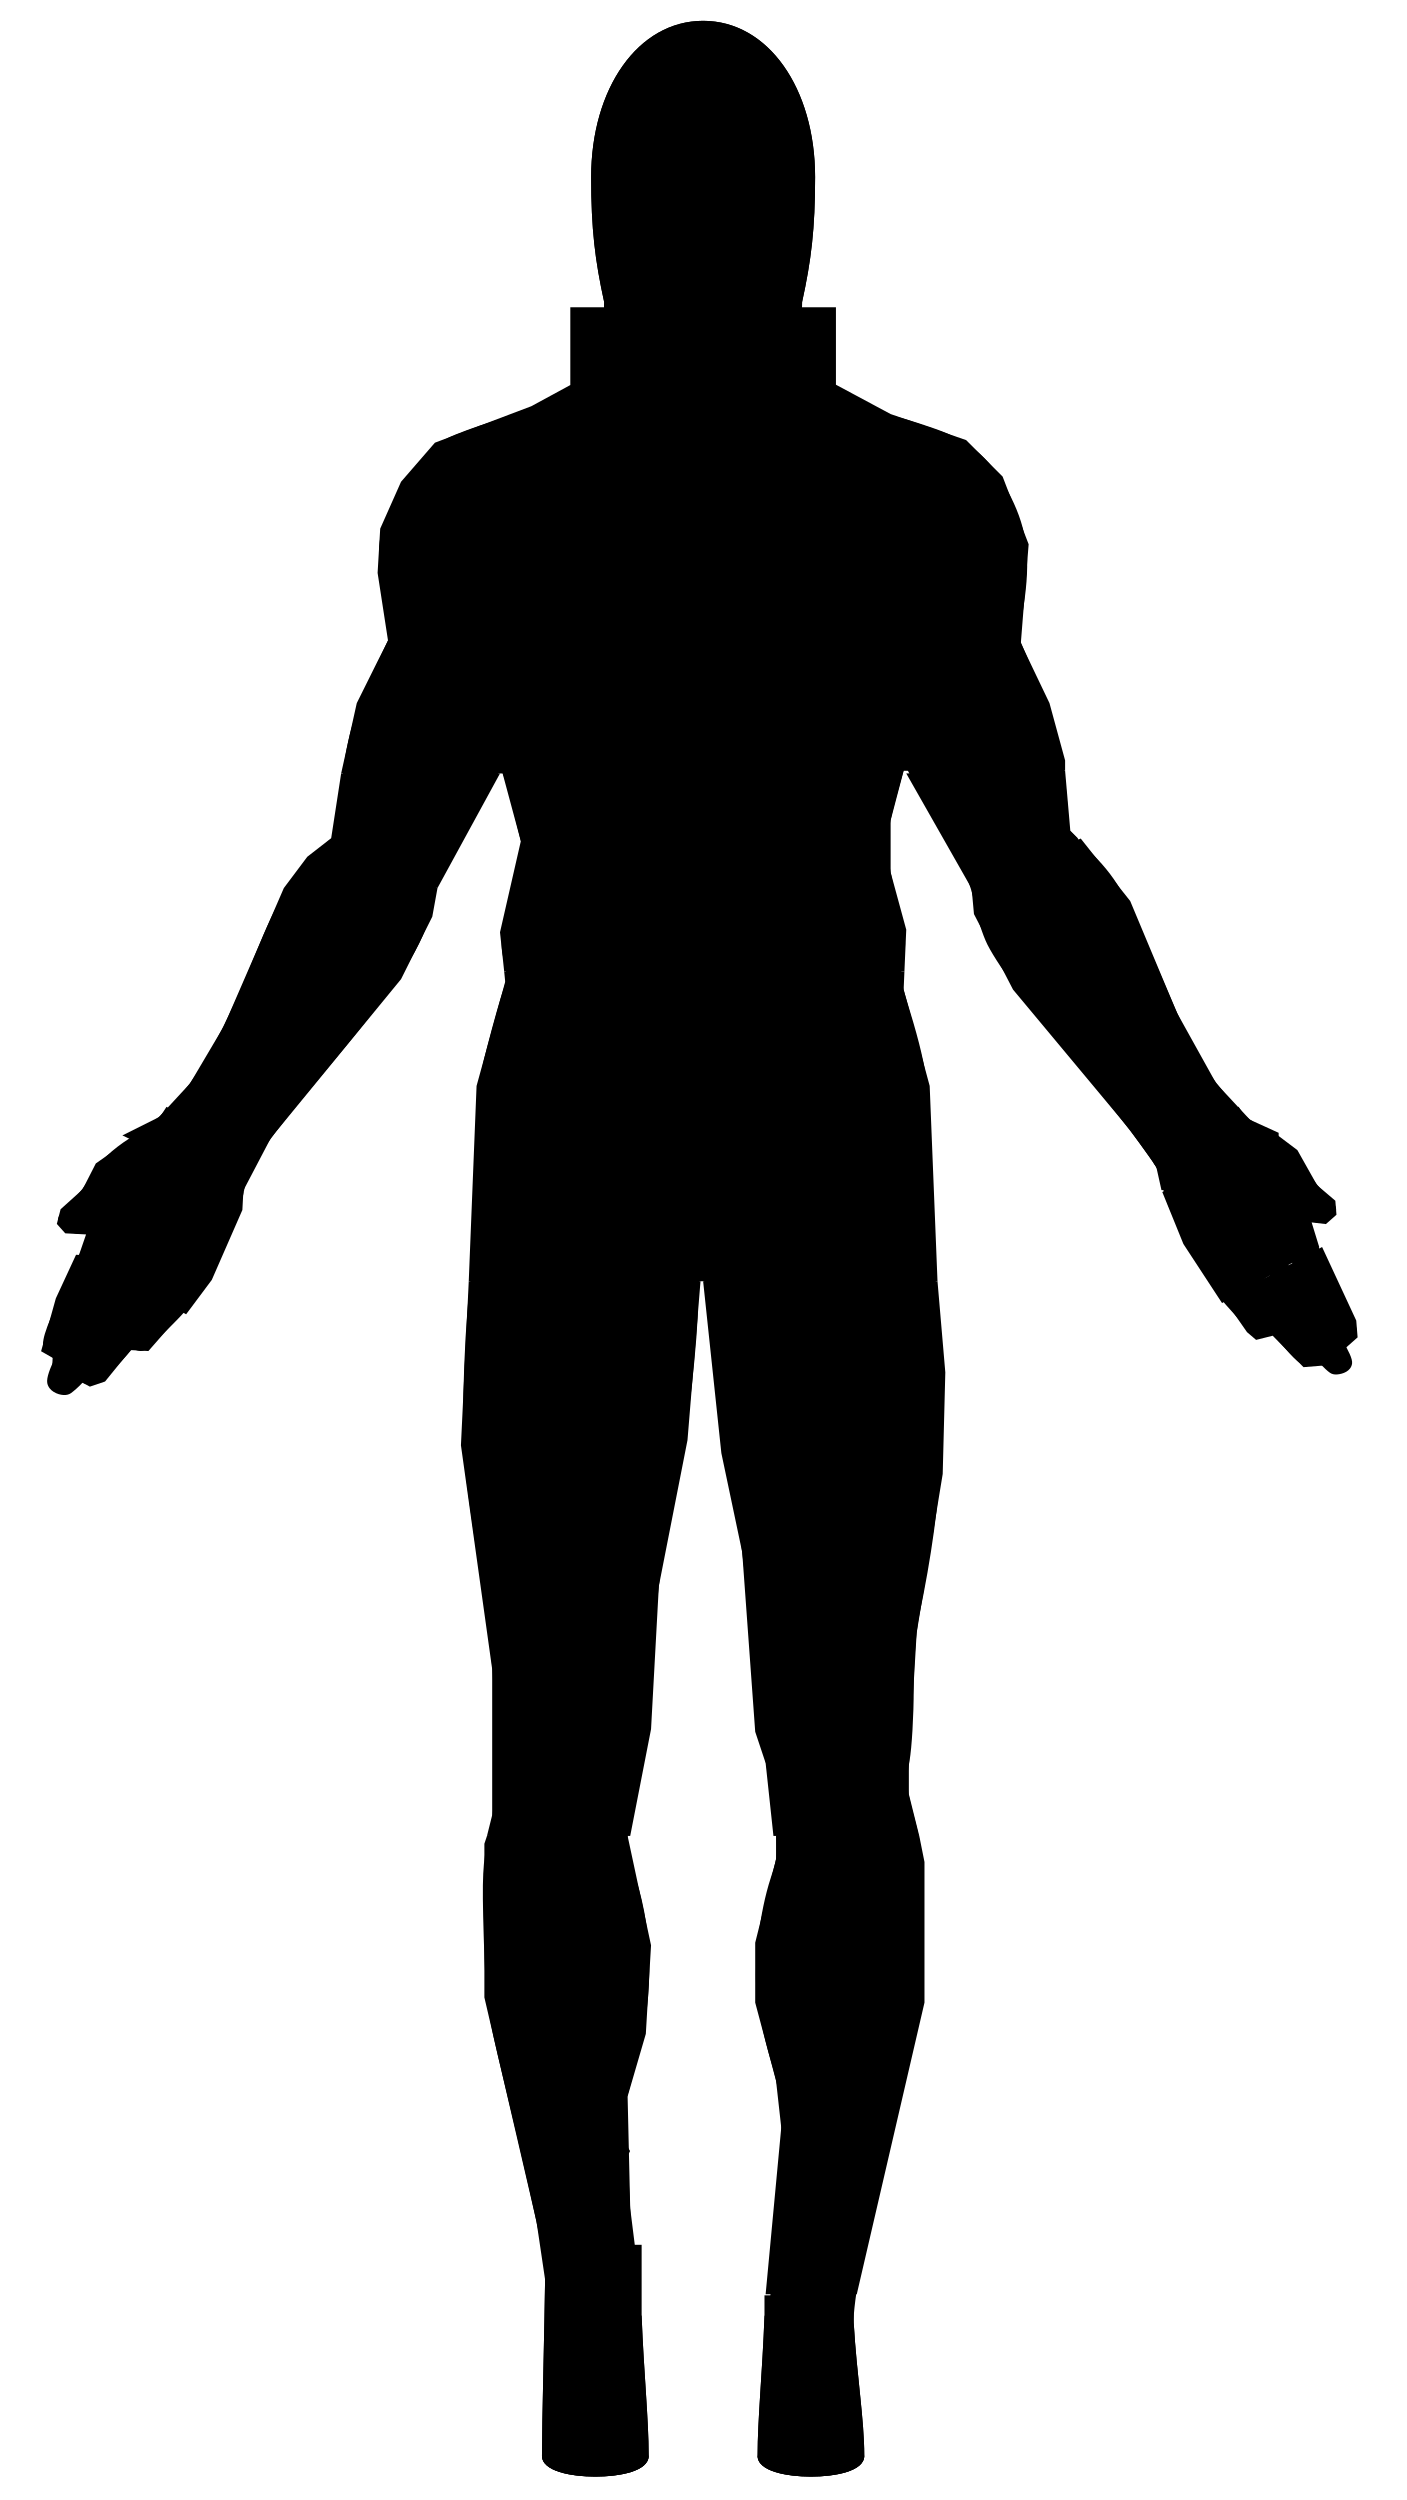
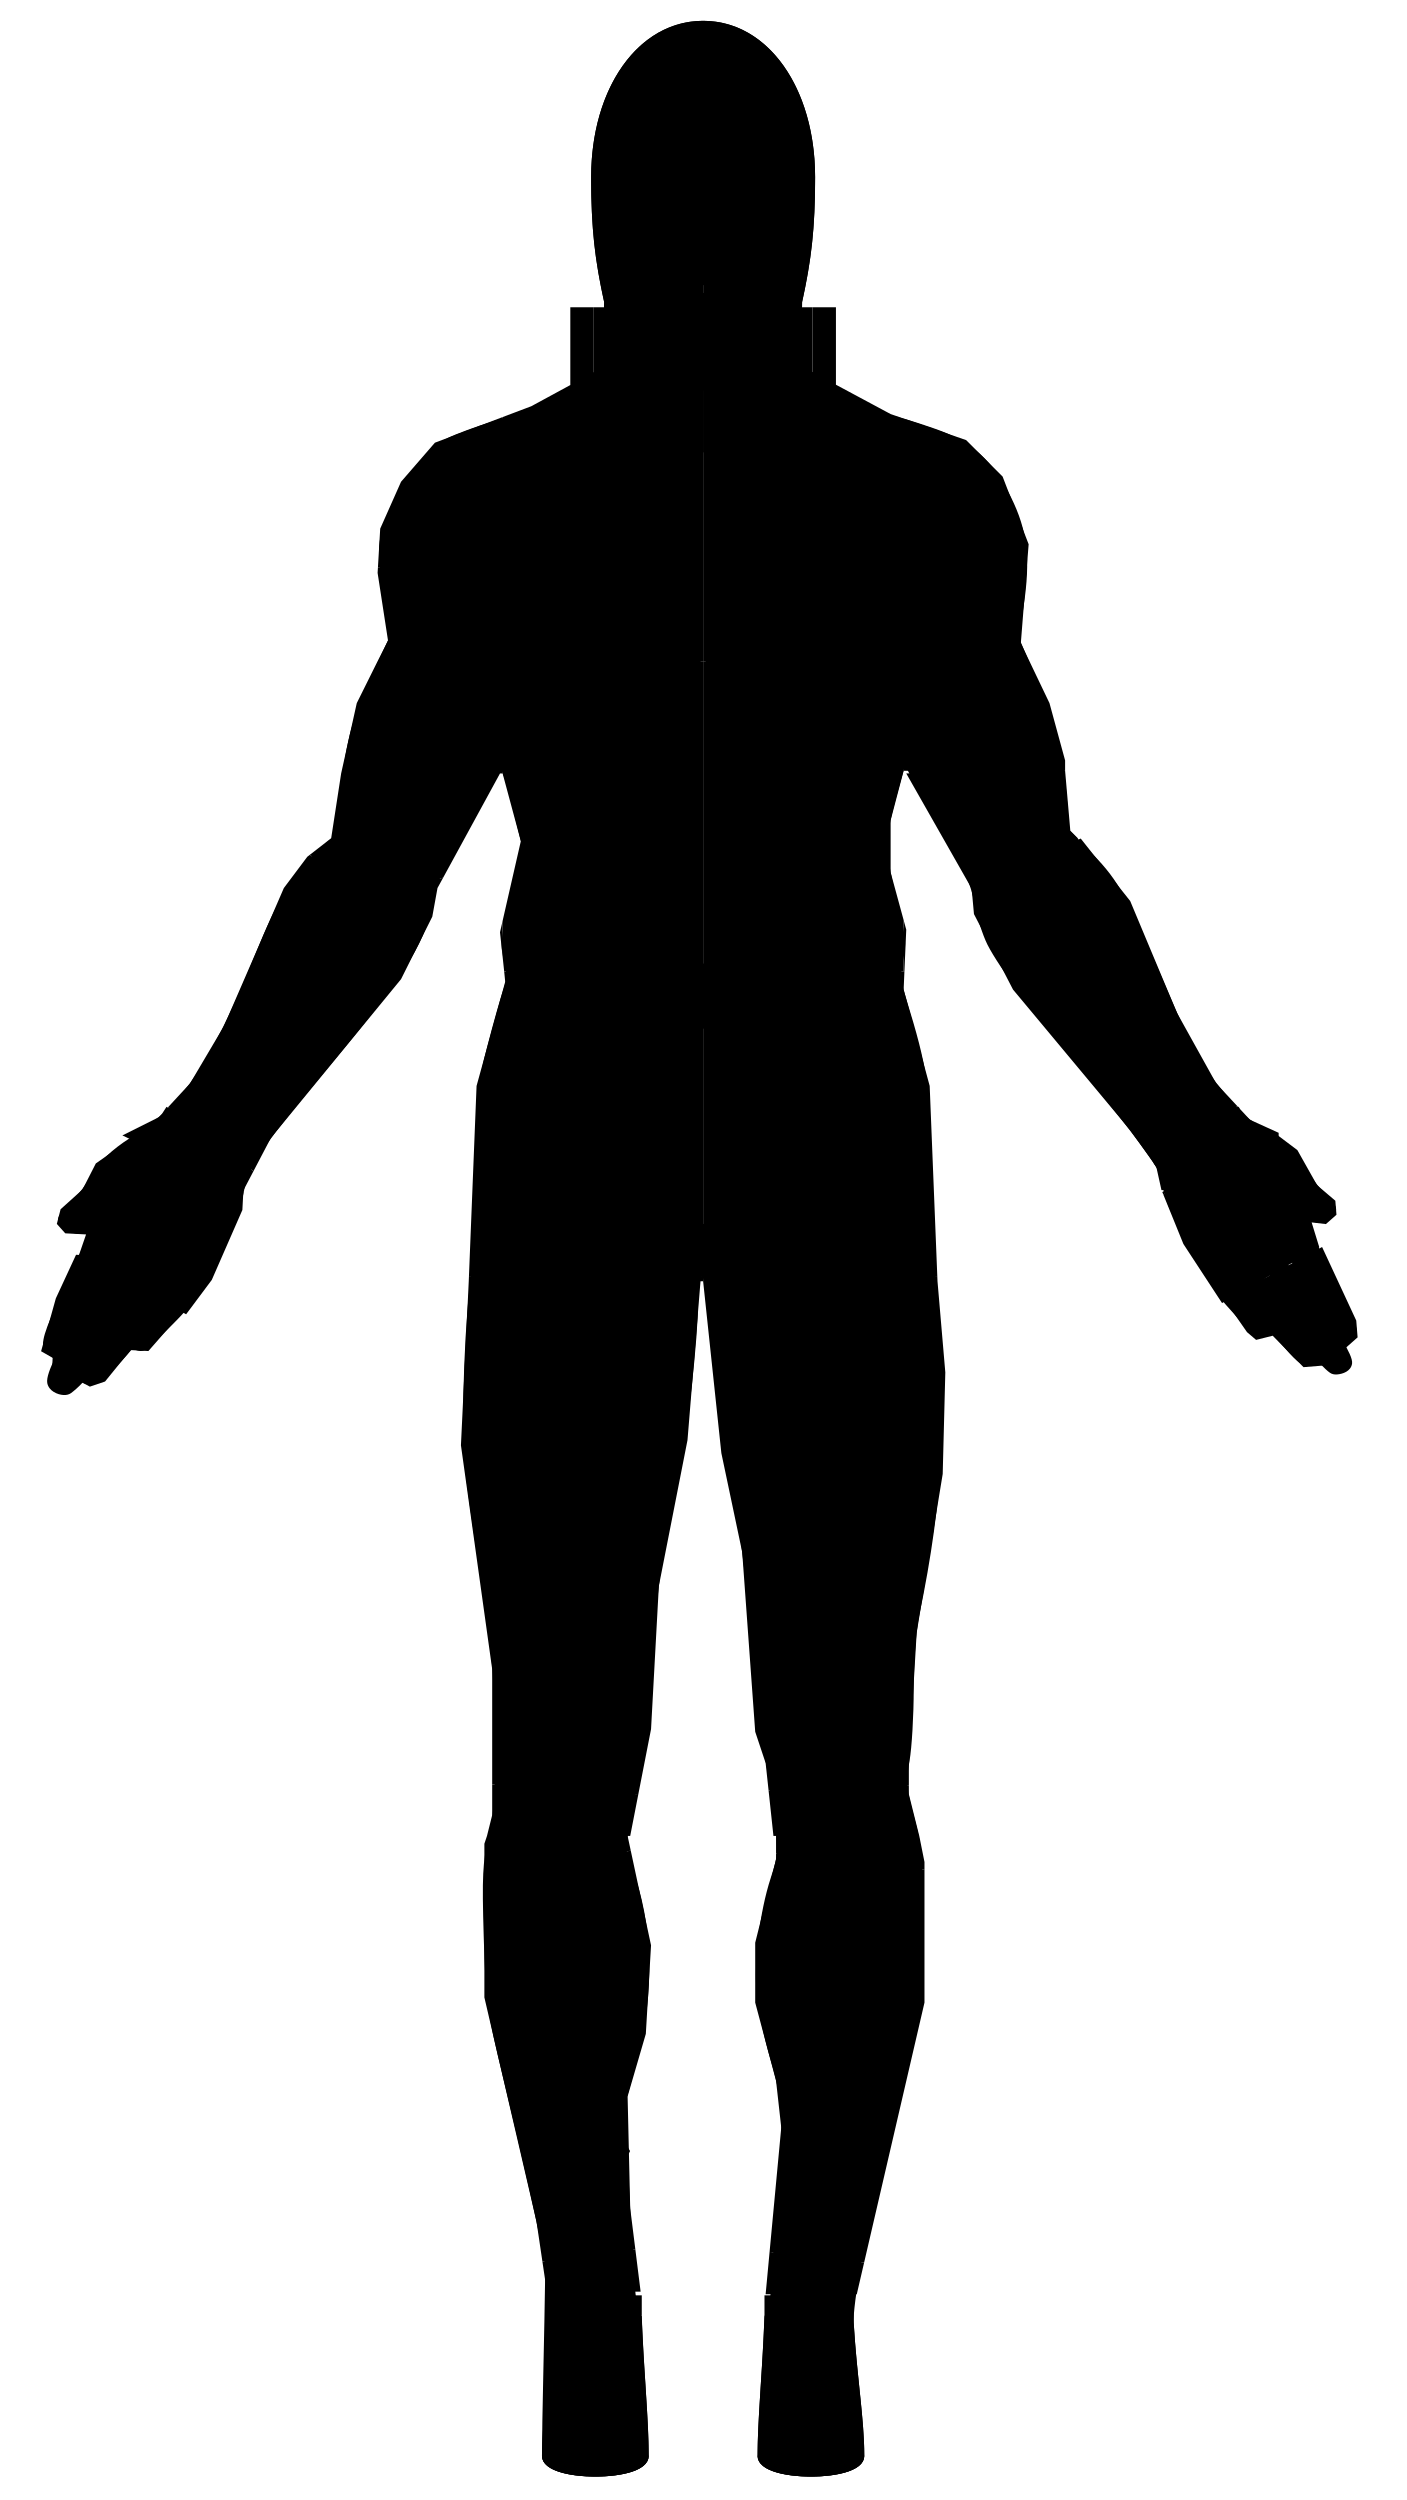
<svg xmlns="http://www.w3.org/2000/svg" viewBox="0 0 540 960">
  <g id="regions">
-     <path id="head" class="region" d="M 345.06 160.24 C 330.00 157.00 315.00 152.00 307.00 143.00 C 307.50 132.00 308.00 124.00 308.00 116.00 C 311.50 100.00 313.00 88.00 313.00 68.00 C 313.00 34.00 295.00 8.00 270.00 8.00 C 245.00 8.00 227.00 34.00 227.00 68.00 C 227.00 88.00 228.50 100.00 232.00 116.00 C 231.50 127.00 232.50 135.00 233.00 143.00 C 225.00 152.00 204.60 157.00 189.60 161.69 L 189.60 173.69 L 345.06 173.69 Z" />
-     <path id="back" class="region" d="M 301.00 120.00 L 240.00 120.00 L 239.00 137.00 L 204.00 156.00 L 167.00 170.00 L 154.00 185.00 L 146.00 203.00 L 145.00 220.00 L 149.00 246.00 L 145.00 253.90 L 395.30 253.90 L 392.00 247.00 L 395.00 209.00 L 385.00 183.00 L 371.00 169.00 L 342.00 159.00 L 301.00 137.00 Z M 145.00 253.90 L 137.00 270.00 L 131.00 297.00 L 193.00 297.00 L 200.00 323.00 L 192.00 358.00 L 193.60 373.00 L 347.30 373.00 L 348.00 357.00 L 342.00 335.00 L 342.00 315.00 L 347.00 296.00 L 409.00 296.00 L 409.00 292.00 L 403.00 270.00 L 395.30 253.90 Z M 219.00 118.00 L 219.00 165.00 L 321.00 165.00 L 321.00 118.00 Z" />
-     <path id="buttocks" class="region" d="M 193.60 373.00 L 194.00 377.00 L 183.00 417.00 L 180.00 492.00 L 360.00 492.00 L 357.00 417.00 L 347.00 380.00 L 347.30 373.00 Z" />
-     <path id="arm-left" class="region" d="M 192.00 297.00 L 131.00 297.00 L 127.00 323.00 L 168.00 341.00 Z" />
-     <path id="arm-right" class="region" d="M 409.00 296.00 L 348.00 297.00 L 373.00 341.00 L 414.00 322.00 L 411.00 319.00 Z" />
-     <path id="forearm-left" class="region" d="M 127.00 322.00 L 118.00 329.00 L 109.00 341.00 L 86.00 394.00 L 73.00 416.00 L 61.00 429.00 L 47.00 436.00 L 93.00 458.00 L 104.00 437.00 L 154.00 376.00 L 166.00 352.00 L 168.00 341.00 Z" />
-     <path id="forearm-right" class="region" d="M 415.00 322.00 L 373.00 340.00 L 374.00 351.00 L 389.00 380.00 L 434.00 434.00 L 444.00 448.00 L 446.00 457.00 L 448.00 457.00 L 491.00 437.00 L 491.00 435.00 L 480.00 430.00 L 467.00 416.00 L 452.00 389.00 L 434.00 346.00 Z" />
-     <path id="hand-left" class="region" d="M 53.45 435.06 L 36.80 446.76 L 31.68 456.78 L 23.27 464.35 L 21.82 469.99 L 25.06 473.60 L 33.05 474.02 L 30.34 481.89 L 71.47 504.69 L 81.33 491.48 L 93.07 464.64 L 93.43 457.79 Z M 63.95 425.02 L 47.61 450.18 L 81.04 471.89 L 97.38 446.73 Z" />
-     <path id="hand-right" class="region" d="M 487.79 433.80 L 446.32 457.74 L 454.43 477.70 L 469.27 500.38 L 506.60 478.94 L 503.67 469.41 L 509.15 470.05 L 513.20 466.47 L 512.77 461.08 L 505.78 455.14 L 498.19 441.64 Z M 442.91 446.52 L 459.44 471.55 L 492.12 449.98 L 475.59 424.95 Z" />
+     <path id="skull-left" class="region" d="M 270.00 8.00 L 267.35 8.10 L 264.75 8.39 L 262.22 8.87 L 259.75 9.54 L 257.34 10.38 L 255.00 11.40 L 252.73 12.59 L 250.54 13.95 L 248.43 15.46 L 246.39 17.13 L 244.44 18.95 L 242.58 20.91 L 240.81 23.01 L 239.12 25.25 L 237.54 27.62 L 236.05 30.11 L 234.67 32.72 L 233.39 35.45 L 232.21 38.29 L 231.15 41.24 L 230.20 44.28 L 229.37 47.42 L 228.66 50.65 L 228.07 53.97 L 227.61 57.37 L 227.27 60.84 L 227.07 64.39 L 227.00 68.00 L 227.01 70.80 L 227.04 73.51 L 227.09 76.12 L 227.17 78.64 L 227.26 81.09 L 227.38 83.46 L 227.52 85.78 L 227.68 88.04 L 227.87 90.25 L 228.07 92.43 L 228.31 94.57 L 228.56 96.69 L 228.84 98.79 L 229.15 100.89 L 229.48 102.99 L 229.83 105.09 L 230.21 107.21 L 230.62 109.35 L 231.05 111.53 L 231.51 113.74 L 232.00 116.00 L 231.92 118.00 L 270.00 118.00 Z" />
+     <path id="skull-right" class="region" d="M 270.00 118.00 L 307.99 118.00 L 307.99 117.50 L 308.00 116.00 L 308.49 113.74 L 308.95 111.53 L 309.38 109.35 L 309.79 107.21 L 310.17 105.09 L 310.52 102.99 L 310.85 100.89 L 311.16 98.79 L 311.44 96.69 L 311.69 94.57 L 311.93 92.43 L 312.13 90.25 L 312.32 88.04 L 312.48 85.78 L 312.62 83.46 L 312.74 81.09 L 312.83 78.64 L 312.91 76.12 L 312.96 73.51 L 312.99 70.80 L 313.00 68.00 L 312.93 64.39 L 312.73 60.84 L 312.39 57.37 L 311.93 53.97 L 311.34 50.65 L 310.63 47.42 L 309.80 44.28 L 308.85 41.24 L 307.79 38.29 L 306.61 35.45 L 305.33 32.72 L 303.95 30.11 L 302.46 27.62 L 300.88 25.25 L 299.19 23.01 L 297.42 20.91 L 295.56 18.95 L 293.61 17.13 L 291.57 15.46 L 289.46 13.95 L 287.27 12.59 L 285.00 11.40 L 282.66 10.38 L 280.25 9.54 L 277.78 8.87 L 275.25 8.39 L 272.65 8.10 L 270.00 8.00 Z" />
+     <path id="neck-left" class="region" d="M 270.00 118.00 L 231.92 118.00 L 231.92 118.03 L 231.88 119.99 L 231.86 121.89 L 231.88 123.73 L 231.91 125.53 L 231.96 127.27 L 232.04 128.97 L 232.12 130.62 L 232.22 132.25 L 232.33 133.84 L 232.45 135.41 L 232.56 136.95 L 232.68 138.48 L 232.79 139.99 L 232.90 141.50 L 233.00 143.00 L 231.77 144.26 L 230.39 145.47 L 228.86 146.62 L 228.00 147.20 L 228.00 173.69 L 270.00 173.69 Z M 270.00 118.00 L 228.00 118.00 L 228.00 165.00 L 270.00 165.00 Z M 270.00 120.00 L 240.00 120.00 L 239.00 137.00 L 238.00 137.54 L 238.00 142.00 L 270.00 142.00 Z" />
+     <path id="neck-right" class="region" d="M 270.00 173.69 L 312.00 173.69 L 312.00 147.50 L 311.29 146.97 L 309.75 145.71 L 308.32 144.39 L 307.00 143.00 L 307.09 140.97 L 307.19 139.01 L 307.28 137.11 L 307.37 135.27 L 307.45 133.47 L 307.54 131.73 L 307.61 130.03 L 307.69 128.38 L 307.75 126.75 L 307.82 125.16 L 307.87 123.59 L 307.91 122.05 L 307.95 120.52 L 307.98 119.01 L 307.99 118.00 L 270.00 118.00 Z M 270.00 165.00 L 312.00 165.00 L 312.00 118.00 L 270.00 118.00 Z M 270.00 142.00 L 302.00 142.00 L 302.00 137.54 L 301.00 137.00 L 301.00 120.00 L 270.00 120.00 Z" />
+     <path id="shoulder-left" class="region" d="M 193.00 218.00 L 193.00 160.16 L 167.00 170.00 L 154.00 185.00 L 146.00 203.00 L 145.12 218.00 Z" />
+     <path id="shoulder-right" class="region" d="M 394.29 218.00 L 395.00 209.00 L 385.00 183.00 L 371.00 169.00 L 347.00 160.72 L 347.00 218.00 Z" />
+     <path id="upper_back-left" class="region" d="M 238.00 137.54 L 229.79 142.00 L 238.00 142.00 Z M 270.00 142.00 L 229.79 142.00 L 204.00 156.00 L 193.00 160.16 L 193.00 253.90 L 270.00 253.90 Z M 228.00 147.20 L 227.20 147.73 L 225.42 148.80 L 223.52 149.82 L 221.53 150.80 L 219.44 151.75 L 217.28 152.66 L 215.06 153.53 L 212.78 154.38 L 210.46 155.20 L 208.11 155.99 L 205.74 156.76 L 203.36 157.51 L 200.99 158.24 L 198.64 158.95 L 196.31 159.65 L 194.02 160.34 L 191.78 161.02 L 189.60 161.69 L 189.60 173.69 L 228.00 173.69 Z M 228.00 118.00 L 219.00 118.00 L 219.00 165.00 L 228.00 165.00 Z" />
+     <path id="upper_back-right" class="region" d="M 302.00 142.00 L 310.32 142.00 L 302.00 137.54 Z M 270.00 253.90 L 347.00 253.90 L 347.00 160.72 L 342.00 159.00 L 310.32 142.00 L 270.00 142.00 Z M 312.00 173.69 L 345.06 173.69 L 345.06 160.24 L 342.68 159.71 L 340.31 159.16 L 337.96 158.56 L 335.62 157.94 L 333.31 157.28 L 331.03 156.57 L 328.79 155.83 L 326.59 155.04 L 324.44 154.21 L 322.34 153.34 L 320.31 152.41 L 318.35 151.43 L 316.45 150.40 L 314.64 149.32 L 312.92 148.17 L 312.00 147.50 Z M 312.00 165.00 L 321.00 165.00 L 321.00 118.00 L 312.00 118.00 Z" />
+     <path id="lower_back-left" class="region" d="M 193.00 297.00 L 200.00 323.00 L 193.00 353.62 Z M 270.00 253.90 L 193.00 253.90 L 193.00 367.38 L 193.60 373.00 L 270.00 373.00 Z" />
+     <path id="lower_back-right" class="region" d="M 270.00 373.00 L 347.00 373.00 L 347.00 353.33 L 342.00 335.00 L 342.00 315.00 L 347.00 296.00 L 347.00 253.90 L 270.00 253.90 Z" />
+     <path id="upper_arm-left" class="region" d="M 145.12 218.00 L 145.00 220.00 L 149.00 246.00 L 145.00 253.90 L 193.00 253.90 L 193.00 218.00 Z M 193.00 253.90 L 145.00 253.90 L 137.00 270.00 L 131.00 297.00 L 193.00 297.00 Z M 170.16 337.05 L 192.00 297.00 L 131.00 297.00 L 127.00 323.00 L 162.56 338.61 Z" />
+     <path id="upper_arm-right" class="region" d="M 347.00 218.00 L 347.00 253.90 L 395.30 253.90 L 392.00 247.00 L 394.29 218.00 Z M 347.00 336.79 L 347.00 296.00 L 409.00 296.00 L 409.00 292.00 L 403.00 270.00 L 395.30 253.90 L 347.00 253.90 L 347.00 336.79 Z M 409.00 296.00 L 348.00 297.00 L 373.00 341.00 L 414.00 322.00 L 411.00 319.00 Z" />
+     <path id="elbow-left" class="region" d="M 193.00 353.62 L 192.00 358.00 L 193.00 367.38 Z M 162.56 338.61 L 168.00 341.00 L 170.16 337.05 Z M 161.75 360.50 L 166.00 352.00 L 168.00 341.00 L 127.00 322.00 L 118.97 328.25 Z" />
+     <path id="elbow-right" class="region" d="M 347.00 336.79 L 347.00 373.00 L 347.30 373.00 L 348.00 357.00 L 347.00 353.33 L 347.00 336.79 Z M 420.11 328.46 L 415.00 322.00 L 373.00 340.00 L 374.00 351.00 L 378.64 359.98 Z" />
+     <path id="forearm-left" class="region" d="M 97.33 449.73 L 104.00 437.00 L 154.00 376.00 L 161.75 360.50 L 118.97 328.25 L 118.00 329.00 L 109.00 341.00 L 86.00 394.00 L 73.00 416.00 L 64.62 425.08 Z" />
+     <path id="forearm-right" class="region" d="M 475.15 424.78 L 467.00 416.00 L 452.00 389.00 L 434.00 346.00 L 420.11 328.46 L 378.64 359.98 L 389.00 380.00 L 434.00 434.00 L 444.00 448.00 L 444.09 448.39 Z" />
+     <path id="wrist-left" class="region" d="M 64.62 425.08 L 61.00 429.00 L 47.00 436.00 L 93.00 458.00 L 97.33 449.73 Z M 93.38 458.74 L 93.43 457.79 L 88.09 454.75 Z M 90.83 456.82 L 97.38 446.73 L 63.95 425.02 L 58.92 432.77 Z" />
+     <path id="wrist-right" class="region" d="M 444.09 448.39 L 446.00 457.00 L 448.00 457.00 L 491.00 437.00 L 491.00 435.00 L 480.00 430.00 L 475.15 424.78 Z M 453.22 453.76 L 446.32 457.74 L 446.71 458.70 Z M 480.78 432.81 L 475.59 424.95 L 442.91 446.52 L 449.54 456.56 Z" />
+     <path id="hand-left" class="region" d="M 88.09 454.75 L 53.45 435.06 L 36.80 446.76 L 31.68 456.78 L 23.27 464.35 L 21.82 469.99 L 25.06 473.60 L 33.05 474.02 L 30.34 481.89 L 71.47 504.69 L 81.33 491.48 L 93.07 464.64 L 93.38 458.74 Z M 58.92 432.77 L 47.61 450.18 L 81.04 471.89 L 90.83 456.82 Z" />
+     <path id="hand-right" class="region" d="M 446.71 458.70 L 454.43 477.70 L 469.27 500.38 L 506.60 478.94 L 503.67 469.41 L 509.15 470.05 L 513.20 466.47 L 512.77 461.08 L 505.78 455.14 L 498.19 441.64 L 487.79 433.80 L 453.22 453.76 Z M 449.54 456.56 L 459.44 471.55 L 492.12 449.98 L 480.78 432.81 Z" />
    <path id="finger-left" class="region" d="M 32.62 482.01 L 29.20 481.83 L 21.44 498.58 L 15.78 518.88 L 20.22 521.41 L 20.04 524.83 L 34.51 532.47 L 40.34 530.50 L 50.14 518.43 L 56.98 518.80 L 70.39 503.49 Z" />
    <path id="finger-right" class="region" d="M 507.68 478.85 L 470.26 499.21 L 478.85 511.54 L 482.34 514.52 L 488.72 512.92 L 500.54 524.99 L 509.16 524.29 L 521.32 513.55 L 520.80 507.09 Z" />
-     <path id="thigh-left" class="region" d="M 269.00 492.00 L 180.00 492.00 L 177.00 555.00 L 189.00 641.00 L 189.00 697.00 L 187.00 705.00 L 242.00 705.00 L 250.00 664.00 L 253.00 609.00 L 264.00 553.00 Z" />
-     <path id="thigh-right" class="region" d="M 360.00 492.00 L 270.00 492.00 L 277.00 558.00 L 285.00 596.00 L 290.00 665.00 L 294.00 677.00 L 297.00 705.00 L 353.00 705.00 L 349.00 689.00 L 349.00 678.00 L 352.00 627.00 L 362.00 566.00 L 363.00 527.00 Z" />
-     <path id="foot-left" class="region" d="M 209.41 870.00 C 209.02 898.35 208.12 929.00 208.12 943.00 C 208.12 949.00 219.39 951.00 228.60 951.00 C 237.82 951.00 249.09 949.00 249.09 943.00 C 249.09 929.00 247.20 910.98 246.39 889.43 L 246.39 862.00 L 209.41 862.00 Z" />
-     <path id="foot-right" class="region" d="M 293.56 889.42 C 292.77 910.97 290.91 929.00 290.91 943.00 C 290.91 949.00 302.18 951.00 311.39 951.00 C 320.61 951.00 331.88 949.00 331.88 943.00 C 331.88 929.00 329.04 912.60 327.82 891.93 L 327.82 881.42 L 293.56 881.42 Z" />
-     <path id="toe-left" class="region" d="M 208.12 943.00 C 208.12 949.00 219.39 951.00 228.60 951.00 C 237.82 951.00 249.09 949.00 249.09 943.00 Z" />
-     <path id="toe-right" class="region" d="M 290.91 943.00 C 290.91 949.00 302.18 951.00 311.39 951.00 C 320.61 951.00 331.88 949.00 331.88 943.00 Z" />
-     <path id="leg-left" class="region" d="M 241.00 705.00 L 187.00 705.00 L 186.00 708.00 L 186.00 767.00 L 206.00 853.00 L 210.00 880.00 L 246.00 880.00 L 242.00 848.00 L 241.00 805.00 L 248.00 781.00 L 250.00 747.00 Z" />
-     <path id="leg-right" class="region" d="M 353.00 705.00 L 298.00 705.00 L 298.00 714.00 L 290.00 746.00 L 290.00 769.00 L 298.00 799.00 L 300.00 817.00 L 294.00 881.00 L 329.00 881.00 L 355.00 769.00 L 355.00 715.00 Z" />
+     <path id="buttocks-left" class="region" d="M 270.00 373.00 L 193.60 373.00 L 194.00 377.00 L 183.00 417.00 L 180.08 490.00 L 270.00 490.00 Z" />
+     <path id="buttocks-right" class="region" d="M 270.00 490.00 L 359.92 490.00 L 357.00 417.00 L 347.00 380.00 L 347.30 373.00 L 270.00 373.00 Z" />
+     <path id="thigh-left" class="region" d="M 245.06 689.29 L 250.00 664.00 L 253.00 609.00 L 264.00 553.00 L 269.00 492.00 L 180.00 492.00 L 177.00 555.00 L 189.00 641.00 L 189.00 685.26 Z M 270.00 490.00 L 180.08 490.00 L 180.00 492.00 L 270.00 492.00 Z" />
+     <path id="thigh-right" class="region" d="M 349.00 685.52 L 349.00 678.00 L 352.00 627.00 L 362.00 566.00 L 363.00 527.00 L 360.00 492.00 L 270.00 492.00 L 277.00 558.00 L 285.00 596.00 L 290.00 665.00 L 294.00 677.00 L 295.14 687.60 Z M 270.00 492.00 L 360.00 492.00 L 359.92 490.00 L 270.00 490.00 Z" />
+     <path id="knee-left" class="region" d="M 189.00 685.26 L 189.00 697.00 L 187.00 705.00 L 242.00 705.00 L 245.06 689.29 Z M 242.22 710.69 L 241.00 705.00 L 187.00 705.00 L 186.00 708.00 L 186.00 717.91 Z" />
+     <path id="knee-right" class="region" d="M 295.14 687.60 L 297.00 705.00 L 353.00 705.00 L 349.00 689.00 L 349.00 685.52 Z M 355.00 718.01 L 355.00 715.00 L 353.00 705.00 L 298.00 705.00 L 298.00 711.62 Z" />
+     <path id="lower_leg-left" class="region" d="M 243.98 863.83 L 242.00 848.00 L 241.00 805.00 L 248.00 781.00 L 250.00 747.00 L 242.22 710.69 L 186.00 717.91 L 186.00 767.00 L 206.00 853.00 L 208.28 868.41 Z" />
+     <path id="lower_leg-right" class="region" d="M 331.83 868.80 L 355.00 769.00 L 355.00 718.01 L 298.00 711.62 L 298.00 714.00 L 290.00 746.00 L 290.00 769.00 L 298.00 799.00 L 300.00 817.00 L 295.52 864.74 Z" />
+     <path id="ankle-left" class="region" d="M 208.28 868.41 L 210.00 880.00 L 246.00 880.00 L 243.98 863.83 Z M 246.44 889.12 L 246.44 881.42 L 212.18 881.42 L 212.18 891.93 L 212.08 893.53 Z" />
+     <path id="ankle-right" class="region" d="M 295.52 864.74 L 294.00 881.00 L 329.00 881.00 L 331.83 868.80 Z M 327.92 893.51 L 327.82 891.93 L 327.82 881.42 L 293.56 881.42 L 293.56 889.42 L 293.55 889.66 Z" />
+     <path id="foot-left" class="region" d="M 212.08 893.53 L 212.00 894.85 L 211.79 897.72 L 211.57 900.53 L 211.34 903.29 L 211.09 905.99 L 210.84 908.65 L 210.59 911.25 L 210.33 913.80 L 210.07 916.30 L 209.82 918.76 L 209.57 921.17 L 209.33 923.53 L 209.11 925.85 L 208.90 928.13 L 208.71 930.37 L 208.54 932.57 L 208.40 934.73 L 208.28 936.85 L 208.19 938.93 L 208.14 940.98 L 208.12 943.00 L 208.27 944.15 L 208.69 945.19 L 209.37 946.14 L 210.27 946.98 L 211.38 947.74 L 212.68 948.41 L 214.13 948.99 L 215.72 949.49 L 217.41 949.91 L 219.20 950.26 L 221.05 950.54 L 222.94 950.74 L 224.84 950.89 L 226.74 950.97 L 228.61 951.00 L 230.48 950.97 L 232.37 950.89 L 234.28 950.74 L 236.16 950.54 L 238.01 950.26 L 239.80 949.91 L 241.50 949.49 L 243.08 948.99 L 244.53 948.41 L 245.83 947.74 L 246.94 946.98 L 247.84 946.14 L 248.52 945.19 L 248.94 944.15 L 249.09 943.00 L 249.08 941.07 L 249.05 939.08 L 248.99 937.05 L 248.92 934.97 L 248.84 932.84 L 248.73 930.66 L 248.62 928.43 L 248.49 926.15 L 248.36 923.83 L 248.21 921.46 L 248.06 919.04 L 247.91 916.58 L 247.75 914.07 L 247.59 911.51 L 247.42 908.90 L 247.27 906.26 L 247.11 903.56 L 246.96 900.82 L 246.82 898.04 L 246.68 895.21 L 246.55 892.34 L 246.44 889.42 L 246.44 889.12 Z" />
+     <path id="foot-right" class="region" d="M 293.55 889.66 L 293.45 892.34 L 293.32 895.21 L 293.18 898.04 L 293.04 900.82 L 292.89 903.56 L 292.73 906.26 L 292.58 908.90 L 292.41 911.51 L 292.25 914.07 L 292.09 916.58 L 291.94 919.04 L 291.79 921.46 L 291.64 923.83 L 291.51 926.15 L 291.38 928.43 L 291.27 930.66 L 291.16 932.84 L 291.08 934.97 L 291.01 937.05 L 290.95 939.08 L 290.92 941.07 L 290.91 943.00 L 291.06 944.15 L 291.48 945.19 L 292.16 946.14 L 293.06 946.98 L 294.17 947.74 L 295.47 948.41 L 296.92 948.99 L 298.50 949.49 L 300.20 949.91 L 301.99 950.26 L 303.84 950.54 L 305.72 950.74 L 307.63 950.89 L 309.52 950.97 L 311.39 951.00 L 313.26 950.97 L 315.16 950.89 L 317.06 950.74 L 318.95 950.54 L 320.80 950.26 L 322.59 949.91 L 324.28 949.49 L 325.87 948.99 L 327.32 948.41 L 328.62 947.74 L 329.73 946.98 L 330.63 946.14 L 331.31 945.19 L 331.73 944.15 L 331.88 943.00 L 331.86 940.98 L 331.81 938.93 L 331.72 936.85 L 331.60 934.73 L 331.46 932.57 L 331.29 930.37 L 331.10 928.13 L 330.89 925.85 L 330.67 923.53 L 330.43 921.17 L 330.18 918.76 L 329.93 916.30 L 329.67 913.80 L 329.41 911.25 L 329.16 908.65 L 328.91 905.99 L 328.66 903.29 L 328.43 900.53 L 328.21 897.72 L 328.00 894.85 L 327.92 893.51 Z" />
+     <path id="toe-left" class="region" d="M 208.12 943.00 L 208.27 944.15 L 208.69 945.19 L 209.37 946.14 L 210.27 946.98 L 211.38 947.74 L 212.68 948.41 L 214.13 948.99 L 215.72 949.49 L 217.41 949.91 L 219.20 950.26 L 221.05 950.54 L 222.94 950.74 L 224.84 950.89 L 226.74 950.97 L 228.61 951.00 L 230.48 950.97 L 232.37 950.89 L 234.28 950.74 L 236.16 950.54 L 238.01 950.26 L 239.80 949.91 L 241.50 949.49 L 243.08 948.99 L 244.53 948.41 L 245.83 947.74 L 246.94 946.98 L 247.84 946.14 L 248.52 945.19 L 248.94 944.15 L 249.09 943.00 Z" />
+     <path id="toe-right" class="region" d="M 290.91 943.00 L 291.06 944.15 L 291.48 945.19 L 292.16 946.14 L 293.06 946.98 L 294.17 947.74 L 295.47 948.41 L 296.92 948.99 L 298.50 949.49 L 300.20 949.91 L 301.99 950.26 L 303.84 950.54 L 305.72 950.74 L 307.63 950.89 L 309.52 950.97 L 311.39 951.00 L 313.26 950.97 L 315.16 950.89 L 317.06 950.74 L 318.95 950.54 L 320.80 950.26 L 322.59 949.91 L 324.28 949.49 L 325.87 948.99 L 327.32 948.41 L 328.62 947.74 L 329.73 946.98 L 330.63 946.14 L 331.31 945.19 L 331.73 944.15 L 331.88 943.00 Z" />
  </g>
  <g id="silhouette">
    <path id="body-outline" d="M 344.14 306.12 L 347.54 293.77 L 351.54 301.76 C 353.74 306.16 359.34 315.96 363.99 323.55 C 370.37 333.99 372.85 339.64 374.12 346.71 C 375.04 351.85 377.33 359.08 379.19 362.76 C 383.77 371.79 397.70 390.43 415.21 410.97 C 428.06 426.04 442.75 445.21 444.53 449.23 C 444.75 449.72 445.34 451.58 446.07 454.02 C 446.55 456.29 447.11 458.53 447.80 460.65 C 450.42 468.61 460.66 486.47 461.07 487.25 C 461.27 487.61 465.57 494.32 468.09 497.84 C 469.91 500.37 480.72 512.30 482.63 513.36 C 484.05 514.15 486.52 512.16 487.99 511.41 C 492.81 516.98 497.96 523.45 500.41 523.98 C 502.43 524.40 505.26 524.60 506.91 523.66 C 508.40 525.20 509.72 526.48 510.74 527.17 C 511.45 527.66 512.39 527.88 513.44 527.79 C 515.62 527.62 518.70 526.60 519.19 523.67 C 519.50 521.79 517.57 518.34 515.82 515.22 C 517.30 515.23 519.32 514.31 520.27 513.43 C 522.55 511.35 519.80 507.17 514.12 495.60 C 513.75 494.88 513.51 494.31 513.31 493.93 C 511.90 491.40 505.15 475.93 504.18 473.99 C 503.69 472.98 503.17 469.62 502.76 468.61 C 504.54 469.21 506.27 469.65 507.31 469.57 C 508.42 469.48 511.90 468.14 512.88 465.48 C 513.30 464.33 513.00 463.10 512.11 462.20 C 510.88 460.99 508.28 458.03 505.45 454.54 C 503.29 451.90 501.70 448.29 500.89 447.40 C 500.56 447.04 500.24 446.54 499.82 445.90 C 498.30 443.58 496.00 440.06 488.70 435.68 C 486.20 434.18 483.67 432.50 481.25 430.80 C 476.55 427.67 473.48 424.15 466.85 415.56 C 460.91 407.89 456.20 398.98 448.43 380.75 C 432.82 344.13 429.66 338.37 419.64 328.05 L 410.60 318.74 L 409.70 306.98 C 408.25 288.15 406.30 280.31 398.56 262.10 L 391.27 244.95 L 393.05 232.98 C 395.82 214.41 394.60 203.84 388.19 190.88 C 381.25 176.83 373.25 169.61 359.16 164.68 C 353.40 162.67 347.06 160.67 345.06 160.24 C 330.00 157.00 315.00 152.00 307.00 143.00 C 307.50 132.00 308.00 124.00 308.00 116.00 C 311.50 100.00 313.00 88.00 313.00 68.00 C 313.00 34.00 295.00 8.00 270.00 8.00 C 245.00 8.00 227.00 34.00 227.00 68.00 C 227.00 88.00 228.50 100.00 232.00 116.00 C 231.50 127.00 232.50 135.00 233.00 143.00 C 225.00 152.00 204.60 157.00 189.60 161.69 C 182.81 163.79 174.93 166.68 172.10 168.13 C 161.19 173.69 149.61 190.58 146.15 205.98 C 145.11 210.61 145.35 216.70 147.06 228.69 L 149.39 245.07 L 144.11 256.35 C 135.48 274.75 132.86 284.06 131.11 302.49 L 129.46 319.92 L 122.61 326.12 C 112.77 335.01 106.72 344.95 98.06 366.42 C 83.54 402.41 71.67 421.81 58.34 430.91 C 55.81 432.95 53.05 435.01 50.09 436.89 C 42.50 441.73 38.55 446.06 37.01 448.55 C 36.58 449.24 36.26 449.78 35.92 450.17 C 35.08 451.14 33.80 453.73 31.60 456.58 C 28.71 460.34 24.49 464.90 23.24 466.22 C 22.30 467.20 22.03 468.49 22.51 469.70 C 23.61 472.49 28.59 473.72 29.77 473.78 C 30.85 473.84 32.68 473.32 34.55 472.63 C 34.14 473.72 33.68 474.87 33.18 475.94 C 32.22 478.02 23.52 496.92 22.31 499.75 C 22.14 500.14 21.86 500.77 21.50 501.55 C 15.82 513.93 15.51 517.51 17.99 519.64 C 19.02 520.53 20.11 521.24 21.05 521.76 C 19.30 525.12 17.76 529.12 18.15 531.10 C 18.74 534.17 22.11 535.57 24.41 535.69 C 25.53 535.75 26.51 535.49 27.26 534.96 C 28.31 534.20 30.20 532.59 31.73 530.91 C 33.50 531.85 34.89 531.35 37.00 530.83 C 39.58 530.20 45.93 523.86 50.88 517.83 C 52.44 518.58 54.18 519.25 55.67 518.37 C 57.64 517.19 70.12 505.10 71.96 502.38 C 74.52 498.58 79.65 492.23 79.81 491.94 C 80.26 491.00 89.86 471.15 92.40 462.67 C 93.20 459.99 93.78 457.13 94.28 454.26 C 97.83 444.71 103.49 436.90 122.04 414.71 C 154.82 375.51 162.87 363.21 165.78 347.97 C 167.39 339.49 169.72 334.25 177.88 320.71 C 183.44 311.49 188.78 302.14 189.75 299.95 C 190.72 297.75 191.95 295.95 192.47 295.95 C 192.99 295.95 194.97 302.29 196.86 310.05 L 200.30 324.14 L 197.64 336.56 C 196.17 343.39 194.29 352.10 193.45 355.91 C 192.36 360.84 192.38 364.57 193.52 368.84 C 194.76 373.49 194.69 376.10 193.19 380.35 C 192.12 383.37 189.41 392.92 187.18 401.56 C 183.37 416.26 183.10 419.17 183.08 447.05 C 183.07 464.83 182.29 481.43 181.15 488.24 C 178.58 503.58 176.97 544.96 178.33 561.10 C 178.93 568.30 181.67 587.91 184.42 604.69 C 188.04 626.83 189.46 640.19 189.58 653.36 C 189.66 663.35 189.84 676.75 189.96 683.15 C 190.09 690.12 189.13 699.13 187.56 705.67 C 185.34 714.92 185.06 720.62 185.74 743.44 C 186.51 769.04 186.87 771.64 193.23 797.93 C 201.20 830.82 206.70 855.37 209.41 870.00 C 209.02 898.35 208.12 929.00 208.12 943.00 C 208.12 949.00 219.39 951.00 228.60 951.00 C 237.82 951.00 249.09 949.00 249.09 943.00 C 249.09 929.00 247.20 910.98 246.39 889.43 C 243.93 885.09 243.47 877.14 243.72 870.00 C 242.89 863.76 242.28 854.77 241.57 840.12 L 240.01 808.10 L 244.59 791.10 C 251.57 765.19 250.82 738.21 242.53 716.95 C 240.14 710.82 240.04 709.16 241.69 701.70 C 242.71 697.09 244.09 689.40 244.76 684.60 C 245.42 679.81 246.78 673.92 247.77 671.52 C 248.82 668.98 250.03 655.65 250.67 639.56 C 251.72 612.94 255.02 588.84 261.37 561.53 C 264.07 549.86 268.06 513.36 268.06 500.21 C 268.06 486.85 270.54 487.01 271.62 500.44 C 273.80 527.68 276.98 554.46 278.90 561.83 C 283.32 578.78 286.85 605.86 288.31 633.88 C 289.28 652.74 290.60 665.30 292.04 669.36 C 293.26 672.82 294.48 677.99 294.76 680.85 C 295.04 683.71 296.14 691.75 297.20 698.71 C 299.03 710.70 298.96 711.89 295.93 721.23 C 291.67 734.31 289.38 753.41 290.57 765.96 C 291.09 771.56 293.43 782.59 295.77 790.49 C 299.02 801.46 300.02 807.77 300.02 817.28 C 300.02 833.79 298.32 856.06 296.23 870.00 C 296.48 877.14 296.02 885.09 293.56 889.42 C 292.77 910.97 290.91 929.00 290.91 943.00 C 290.91 949.00 302.18 951.00 311.39 951.00 C 320.61 951.00 331.88 949.00 331.88 943.00 C 331.88 929.00 329.04 912.60 327.82 891.93 C 327.52 889.02 328.93 879.26 330.42 870.00 L 334.11 853.32 C 337.67 837.24 343.61 811.66 347.31 796.47 L 354.03 768.87 L 354.27 739.81 C 354.48 713.40 354.19 709.60 351.08 698.07 C 348.03 686.77 347.83 684.39 349.26 676.16 C 350.15 671.08 350.87 658.69 350.87 648.62 C 350.87 637.97 351.78 626.00 353.04 620.02 C 362.20 576.47 364.40 537.84 359.97 498.63 C 358.54 485.96 357.45 464.67 357.38 447.78 C 357.24 417.50 356.16 410.08 348.05 383.77 C 345.81 376.54 345.60 373.79 346.86 368.29 C 348.17 362.58 347.83 359.36 344.55 346.26 C 339.85 327.51 339.79 321.93 344.14 306.12 Z M 501.17 475.71 C 501.17 475.71 499.55 476.82 498.45 478.38 C 497.34 479.94 494.82 482.11 494.82 482.11 C 494.82 482.11 498.96 490.84 500.59 492.93 C 502.23 495.00 505.16 501.17 505.16 501.17 C 505.16 501.17 507.64 505.89 508.80 508.00 C 509.94 510.11 511.13 513.53 511.13 513.53 C 511.13 513.53 509.05 509.65 506.79 505.91 C 504.52 502.17 498.91 493.30 497.98 490.92 C 497.06 488.54 494.29 484.60 493.04 484.45 C 491.82 484.31 488.38 484.34 487.86 487.08 C 487.35 489.81 487.59 492.73 488.68 494.12 C 489.76 495.51 493.38 500.86 493.38 500.86 L 497.27 506.43 L 501.49 513.21 L 506.12 518.96 C 506.12 518.96 501.94 515.86 499.97 512.59 C 497.99 509.31 492.19 501.21 491.62 500.26 C 491.06 499.33 486.34 492.59 486.34 492.59 C 486.34 492.59 485.35 489.48 484.09 488.85 C 482.81 488.21 480.05 487.46 480.05 487.46 L 475.64 487.57 C 475.64 487.57 473.75 488.46 474.89 490.32 C 476.01 492.20 480.44 498.46 480.44 498.46 L 487.38 508.45 C 487.38 508.45 480.58 500.17 479.48 498.79 C 478.40 497.40 473.34 489.47 473.34 489.47 L 470.62 489.19 C 470.62 489.19 472.39 486.85 474.57 486.43 C 476.74 486.01 482.69 486.76 485.33 486.06 C 487.97 485.36 492.89 482.51 493.83 481.95 C 494.76 481.37 495.45 477.64 501.17 475.71 Z M 36.41 480.09 C 36.41 480.09 38.16 481.21 39.38 482.83 C 40.59 484.44 43.31 486.66 43.31 486.66 C 43.31 486.66 39.19 496.02 37.51 498.25 C 35.85 500.49 31.54 508.54 31.54 508.54 C 31.54 508.54 27.84 514.81 26.68 517.07 C 25.53 519.35 23.60 521.57 23.60 521.57 C 23.60 521.57 29.06 516.16 31.35 512.15 C 33.62 508.13 39.31 498.61 40.22 496.07 C 41.13 493.52 43.95 489.28 45.25 489.10 C 46.55 488.90 50.17 488.83 50.80 491.72 C 51.42 494.60 51.26 497.69 50.15 499.18 C 49.04 500.68 45.35 506.43 45.35 506.43 L 41.42 512.42 L 37.15 519.70 L 32.42 525.92 C 32.42 525.92 36.74 522.52 38.74 519.01 C 40.74 515.49 46.64 506.76 47.21 505.75 C 47.78 504.75 52.56 497.50 52.56 497.50 C 52.56 497.50 53.51 494.19 54.85 493.49 C 56.18 492.78 59.07 491.90 59.07 491.90 L 63.73 491.89 C 63.73 491.89 65.76 492.78 64.61 494.78 C 63.47 496.79 58.97 503.54 58.97 503.54 L 51.93 514.28 C 51.93 514.28 58.87 505.35 59.98 503.85 C 61.10 502.36 66.21 493.83 66.21 493.83 L 69.07 493.47 C 69.07 493.47 67.13 491.03 64.83 490.66 C 62.51 490.27 56.26 491.23 53.46 490.57 C 50.64 489.90 45.36 487.03 44.36 486.46 C 43.35 485.88 42.53 481.96 36.41 480.09 Z M 240.00 96.00 C 260.00 114.00 280.00 114.00 300.00 96.00 L 300.00 99.00 C 280.00 117.00 260.00 117.00 240.00 99.00 Z M 269.03 150.00 L 270.97 150.00 L 270.97 370.00 L 269.03 370.00 Z M 268.44 395.00 L 271.56 395.00 L 271.56 470.00 L 268.44 470.00 Z M 212.00 175.00 C 229.00 189.00 229.00 236.00 246.00 250.00 L 247.94 246.00 C 229.00 232.00 229.00 185.00 213.94 173.00 Z M 328.00 175.00 C 311.00 189.00 311.00 236.00 294.00 250.00 L 295.94 246.00 C 311.00 232.00 311.00 185.00 329.94 173.00 Z M 226.00 760.00 C 233.00 774.00 233.00 816.00 240.00 830.00 L 241.94 826.00 C 233.00 812.00 233.00 770.00 227.94 758.00 Z M 314.00 760.00 C 307.00 774.00 307.00 816.00 300.00 830.00 L 301.94 826.00 C 307.00 812.00 307.00 770.00 315.94 758.00 Z M 250.00 152.00 L 206.00 174.00 L 205.46 172.93 L 249.46 150.93 Z M 290.00 152.00 L 334.00 174.00 L 333.46 175.07 L 289.46 153.07 Z M 203.00 482.00 C 225.00 488.00 225.00 488.00 247.00 482.00 L 247.00 484.60 C 225.00 490.60 225.00 490.60 203.00 484.60 Z M 293.00 482.00 C 315.00 488.00 315.00 488.00 337.00 482.00 L 337.00 484.60 C 315.00 490.60 315.00 490.60 293.00 484.60 Z M 207.00 716.00 C 224.00 721.00 224.00 721.00 241.00 716.00 L 241.00 718.60 C 224.00 723.60 224.00 723.60 207.00 718.60 Z M 299.00 716.00 C 316.00 721.00 316.00 721.00 333.00 716.00 L 333.00 718.60 C 316.00 723.60 316.00 723.60 299.00 718.60 Z M 227.63 897.00 L 229.58 897.00 L 229.58 932.00 L 227.63 932.00 Z M 310.42 897.00 L 312.37 897.00 L 312.37 932.00 L 310.42 932.00 Z" />
  </g>
</svg>
